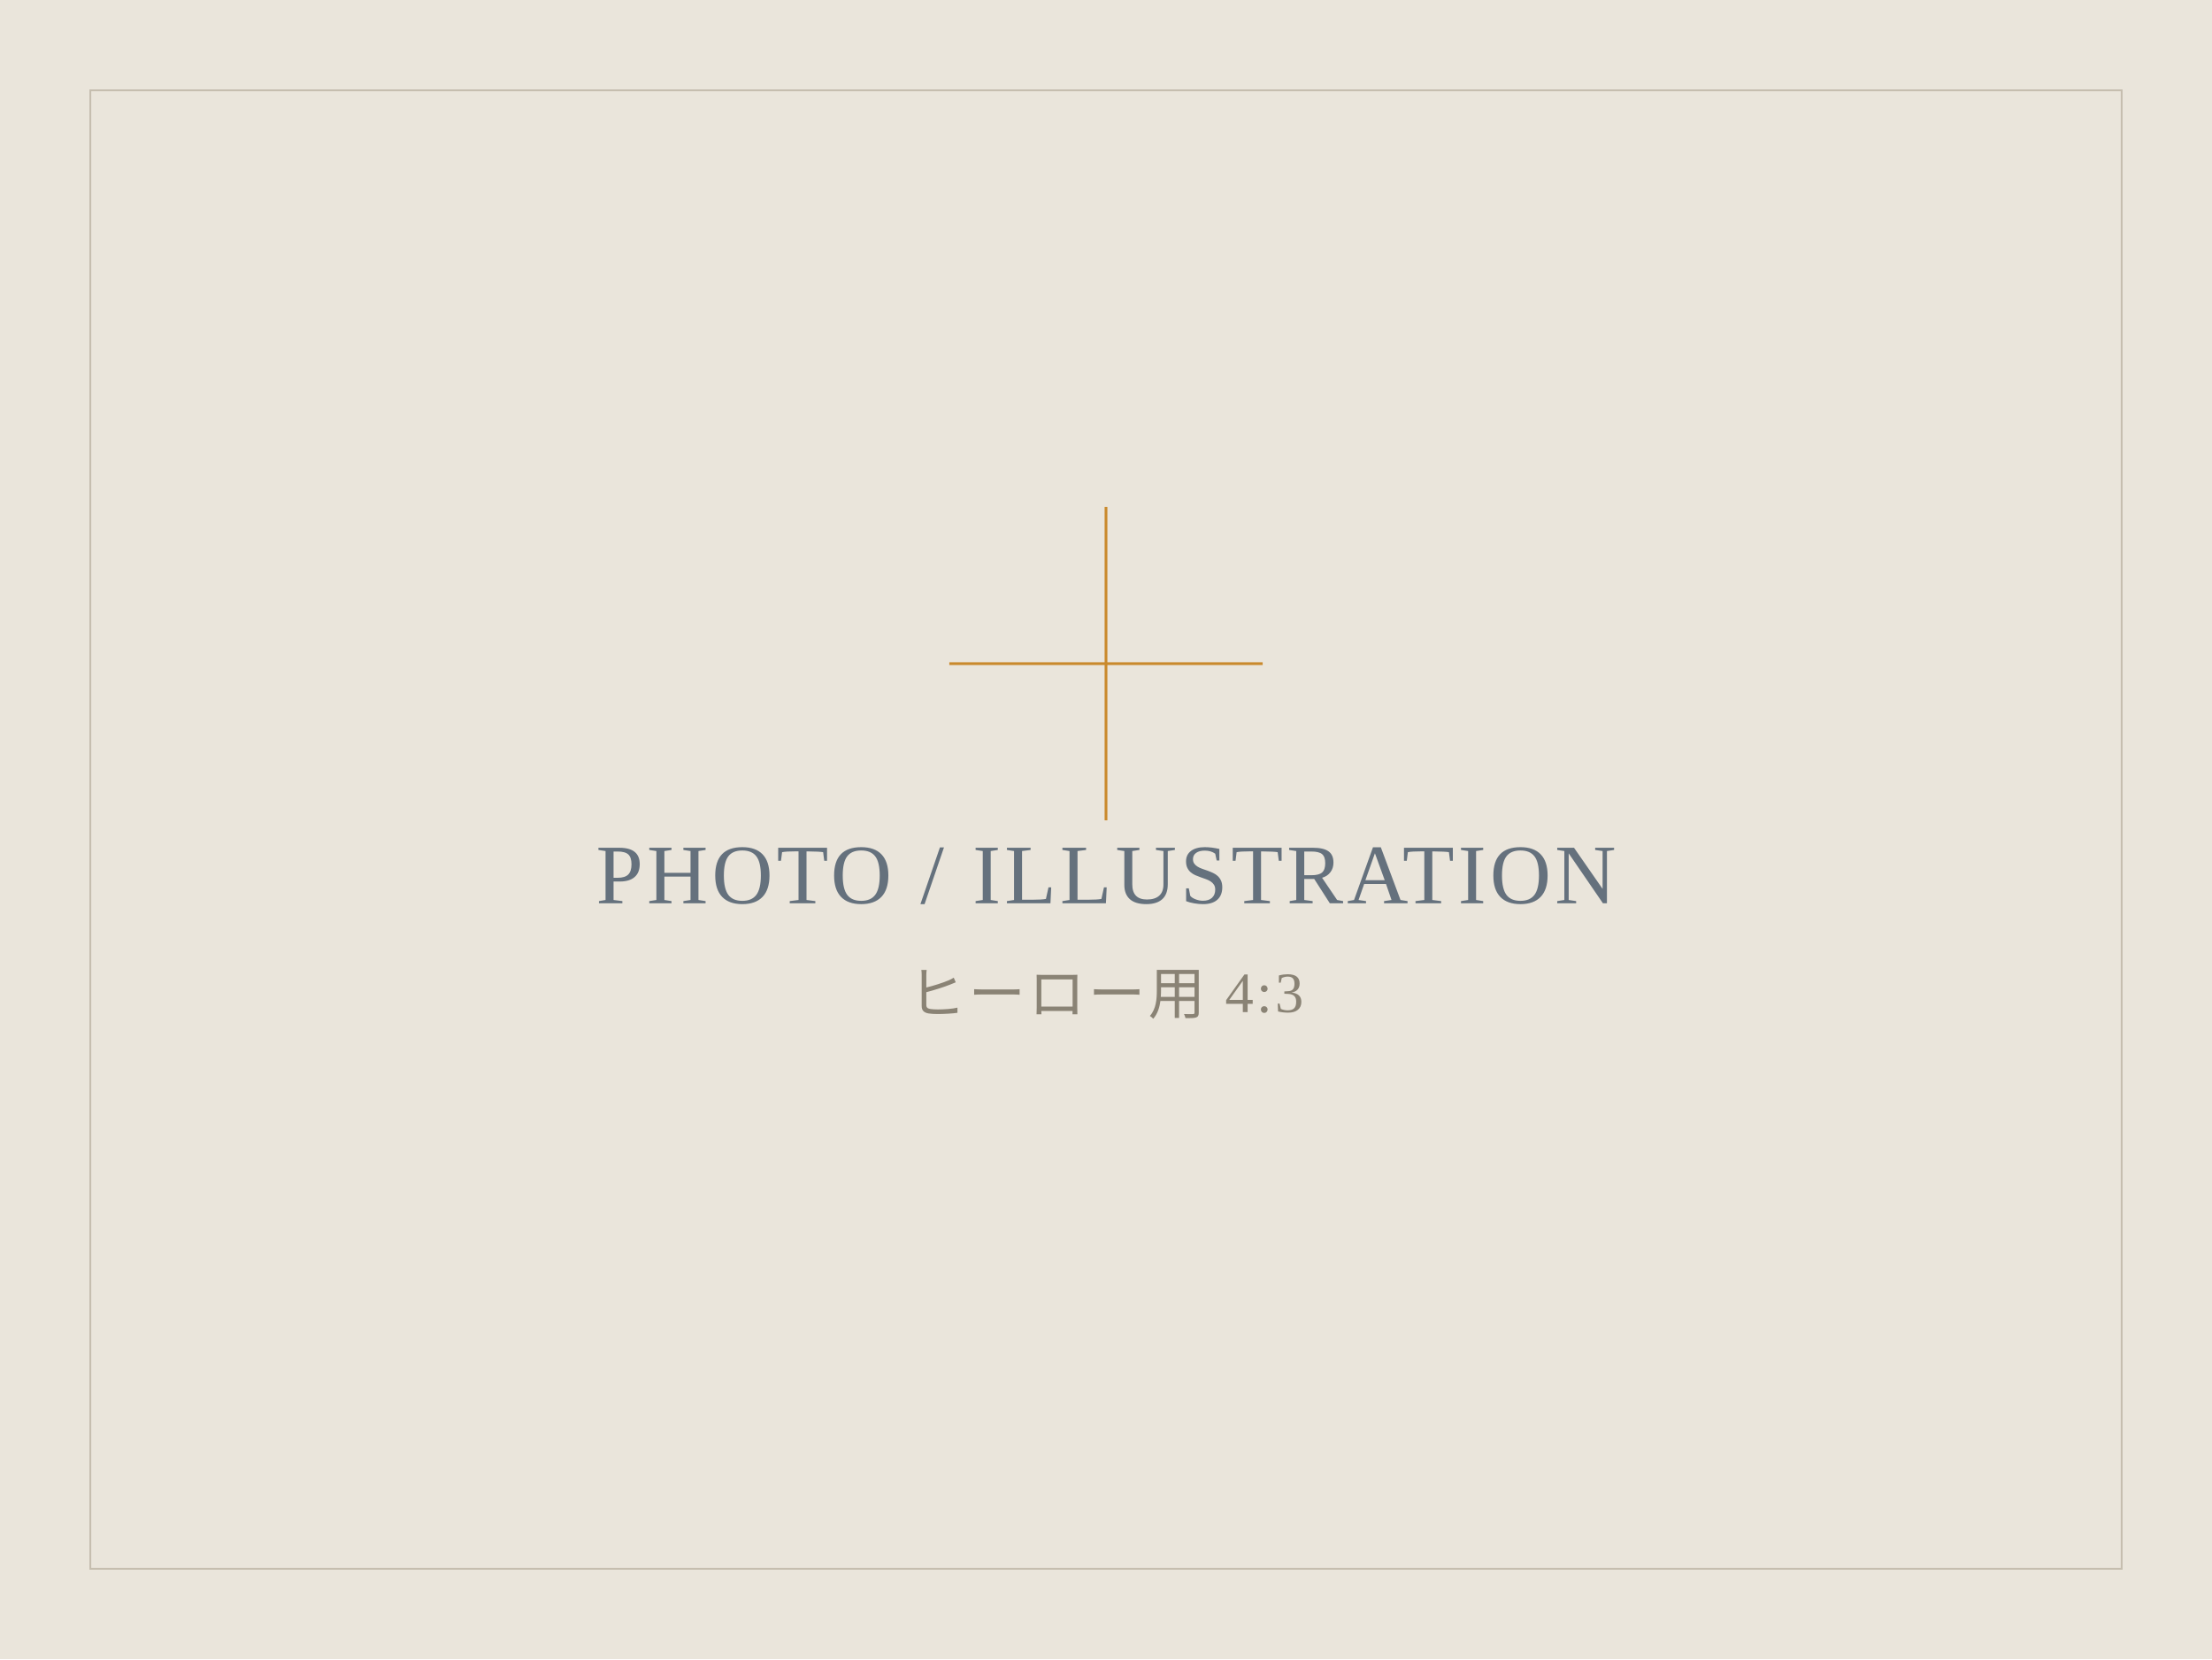
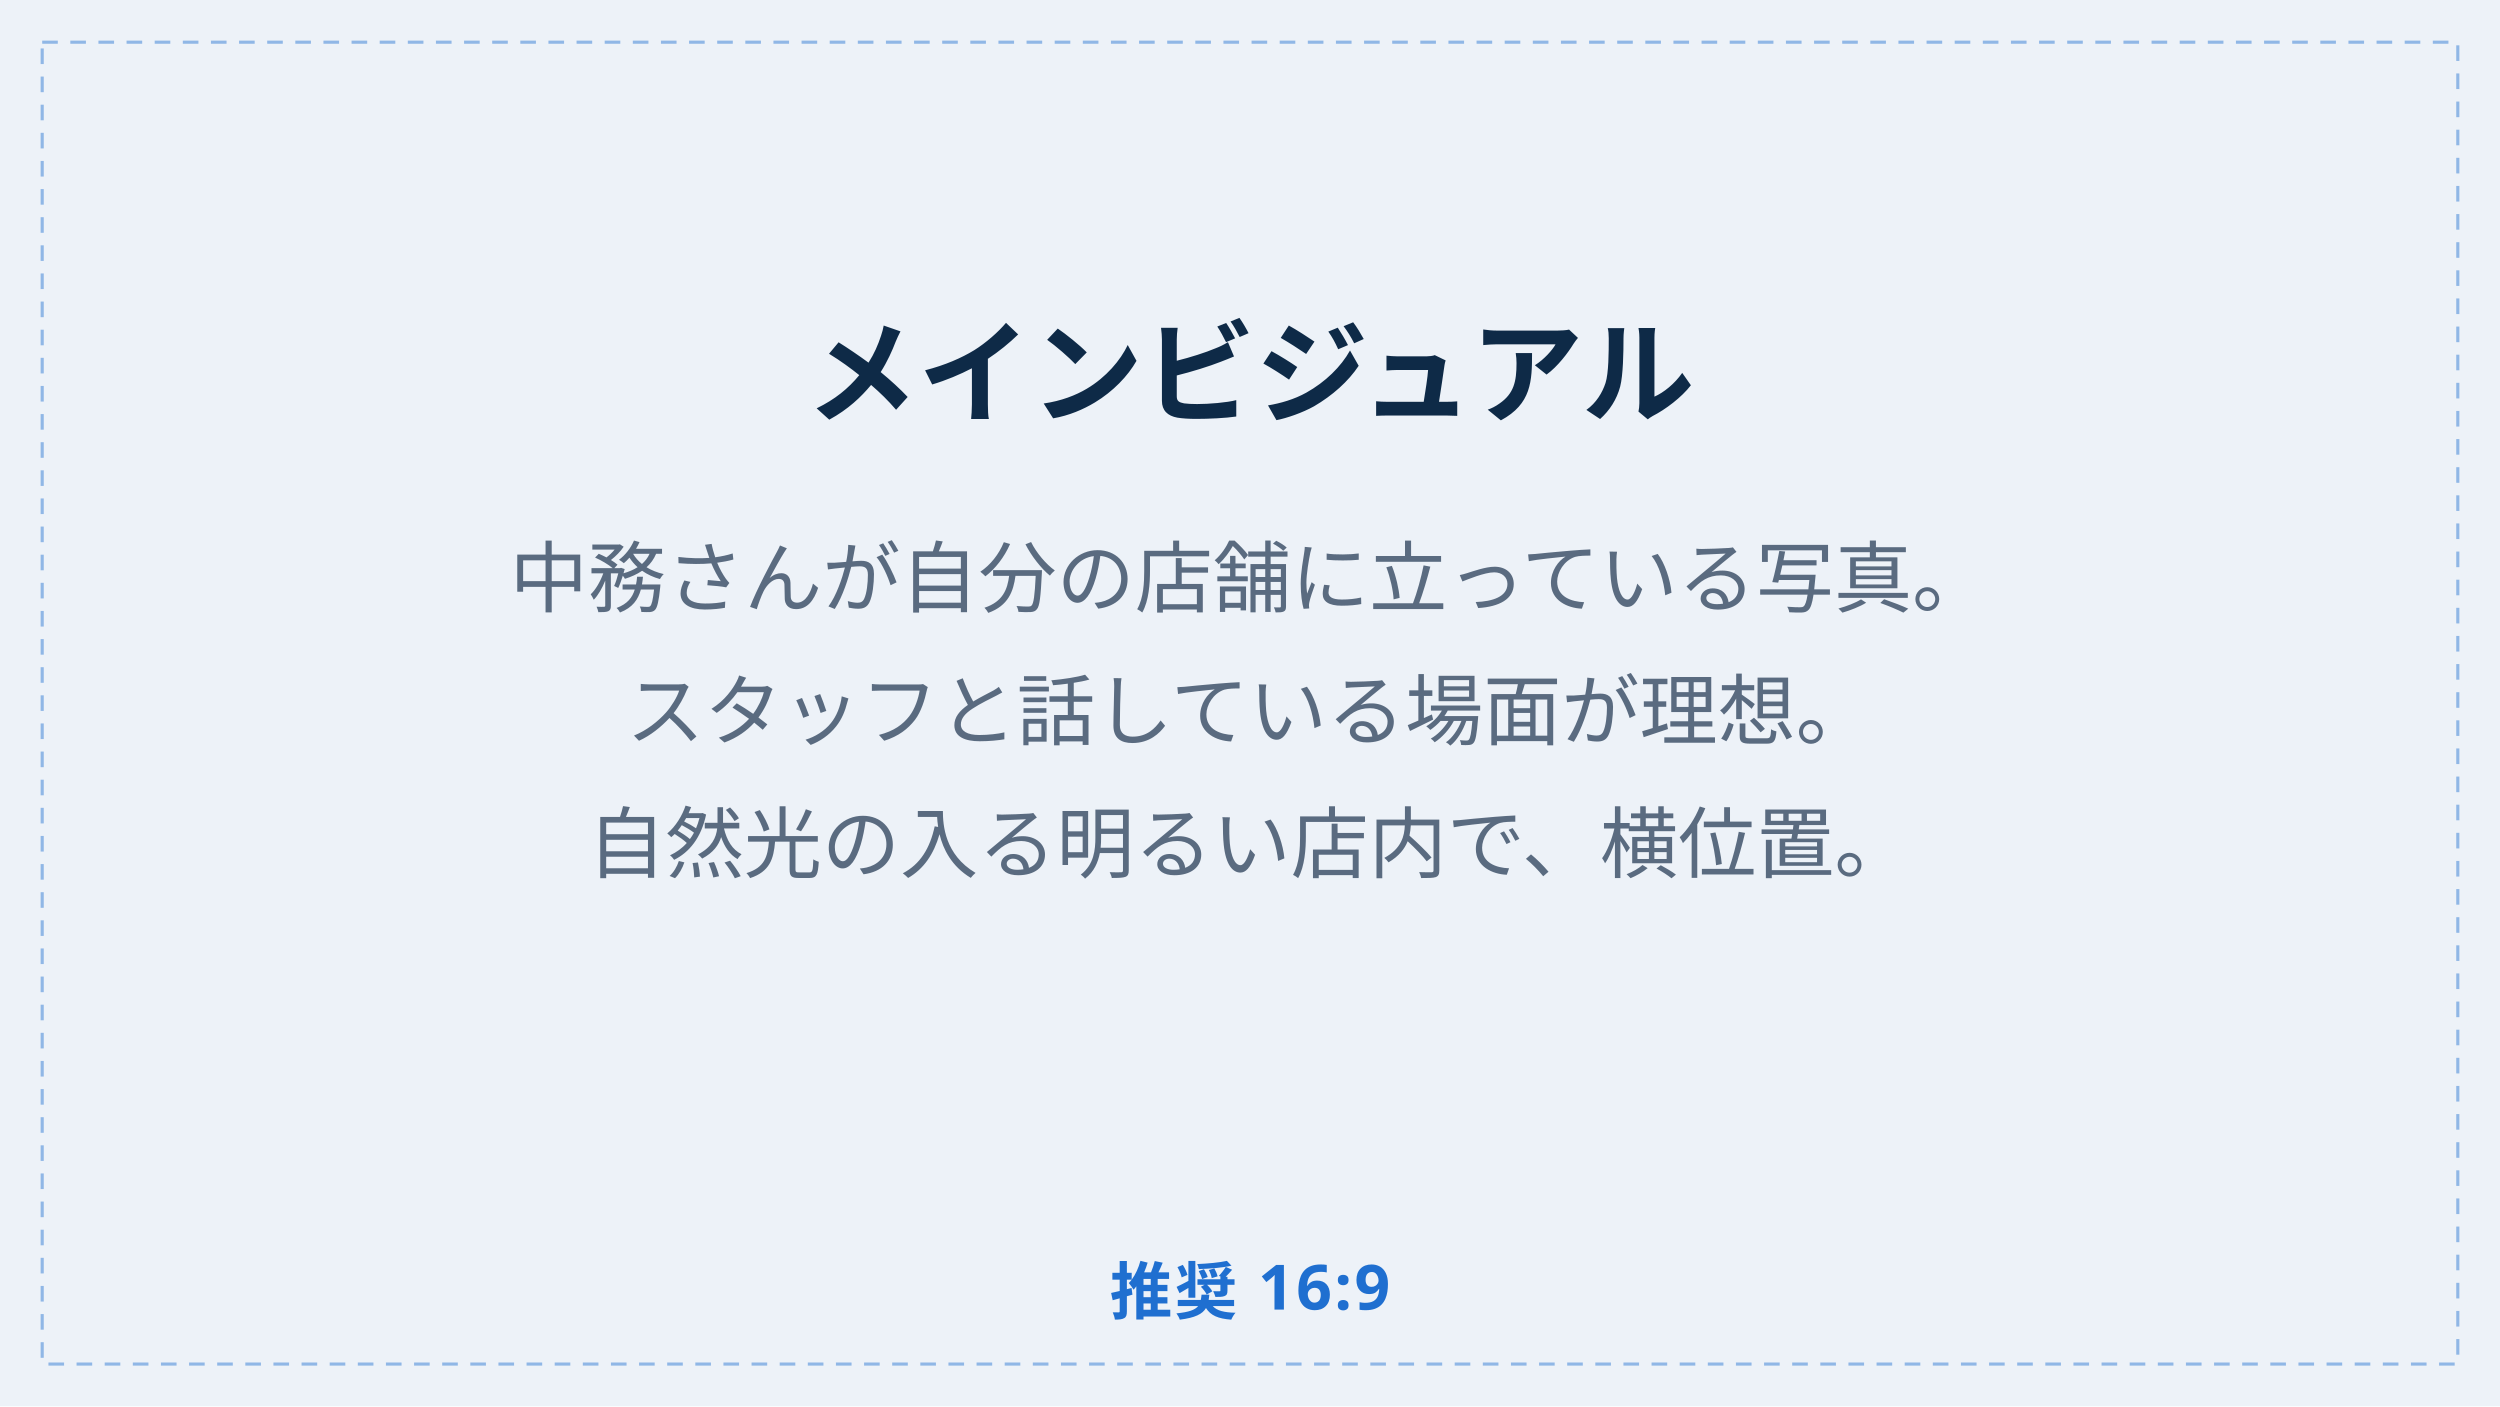
- <svg xmlns="http://www.w3.org/2000/svg" viewBox="0 0 1200 900" width="1200" height="900" role="img" aria-label="PHOTO / ILLUSTRATION（準備中）">
-   <rect width="1200" height="900" fill="#EAE5DB" />
-   <rect x="49" y="49" width="1102" height="802" fill="none" stroke="#C6BEAF" stroke-width="1" />
-   <path d="M515 360 H685 M600 275 V445" stroke="#C9892C" stroke-width="1.5" />
-   <text x="600" y="490" text-anchor="middle" fill="#132A44" opacity=".62" font-family="Georgia, 'Times New Roman', serif" font-size="46" letter-spacing="2">PHOTO / ILLUSTRATION</text>
-   <text x="600" y="550" text-anchor="middle" fill="#8A8375" font-family="Georgia, 'Times New Roman', serif" font-size="31" letter-spacing="1.5">ヒーロー用  4:3</text>
+ <svg xmlns="http://www.w3.org/2000/svg" viewBox="0 0 1600 900" width="1600" height="900" role="img" aria-label="メインビジュアル（写真プレースホルダー）">
+   <rect width="1600" height="900" fill="#EDF2F8" />
+   <rect x="27" y="27" width="1546" height="846" fill="none" stroke="#1F6FD0" stroke-width="2" stroke-dasharray="10 8" opacity=".45" />
+   <text x="800" y="265" text-anchor="middle" fill="#0E2A47" font-family="system-ui, sans-serif" font-size="72" font-weight="700">メインビジュアル</text>
+   <text x="800" y="388" text-anchor="middle" fill="#5A6B80" font-family="system-ui, sans-serif" font-size="50">中務さんが自分の店舗に立っている写真。</text>
+   <text x="800" y="473" text-anchor="middle" fill="#5A6B80" font-family="system-ui, sans-serif" font-size="50">スタッフと話している場面が理想。</text>
+   <text x="800" y="558" text-anchor="middle" fill="#5A6B80" font-family="system-ui, sans-serif" font-size="50">自然光の入る明るい店内で、横位置。</text>
+   <text x="800" y="841" text-anchor="middle" fill="#1F6FD0" font-family="system-ui, sans-serif" font-size="40" font-weight="700" letter-spacing="1.5">推奨 16:9</text>
</svg>
